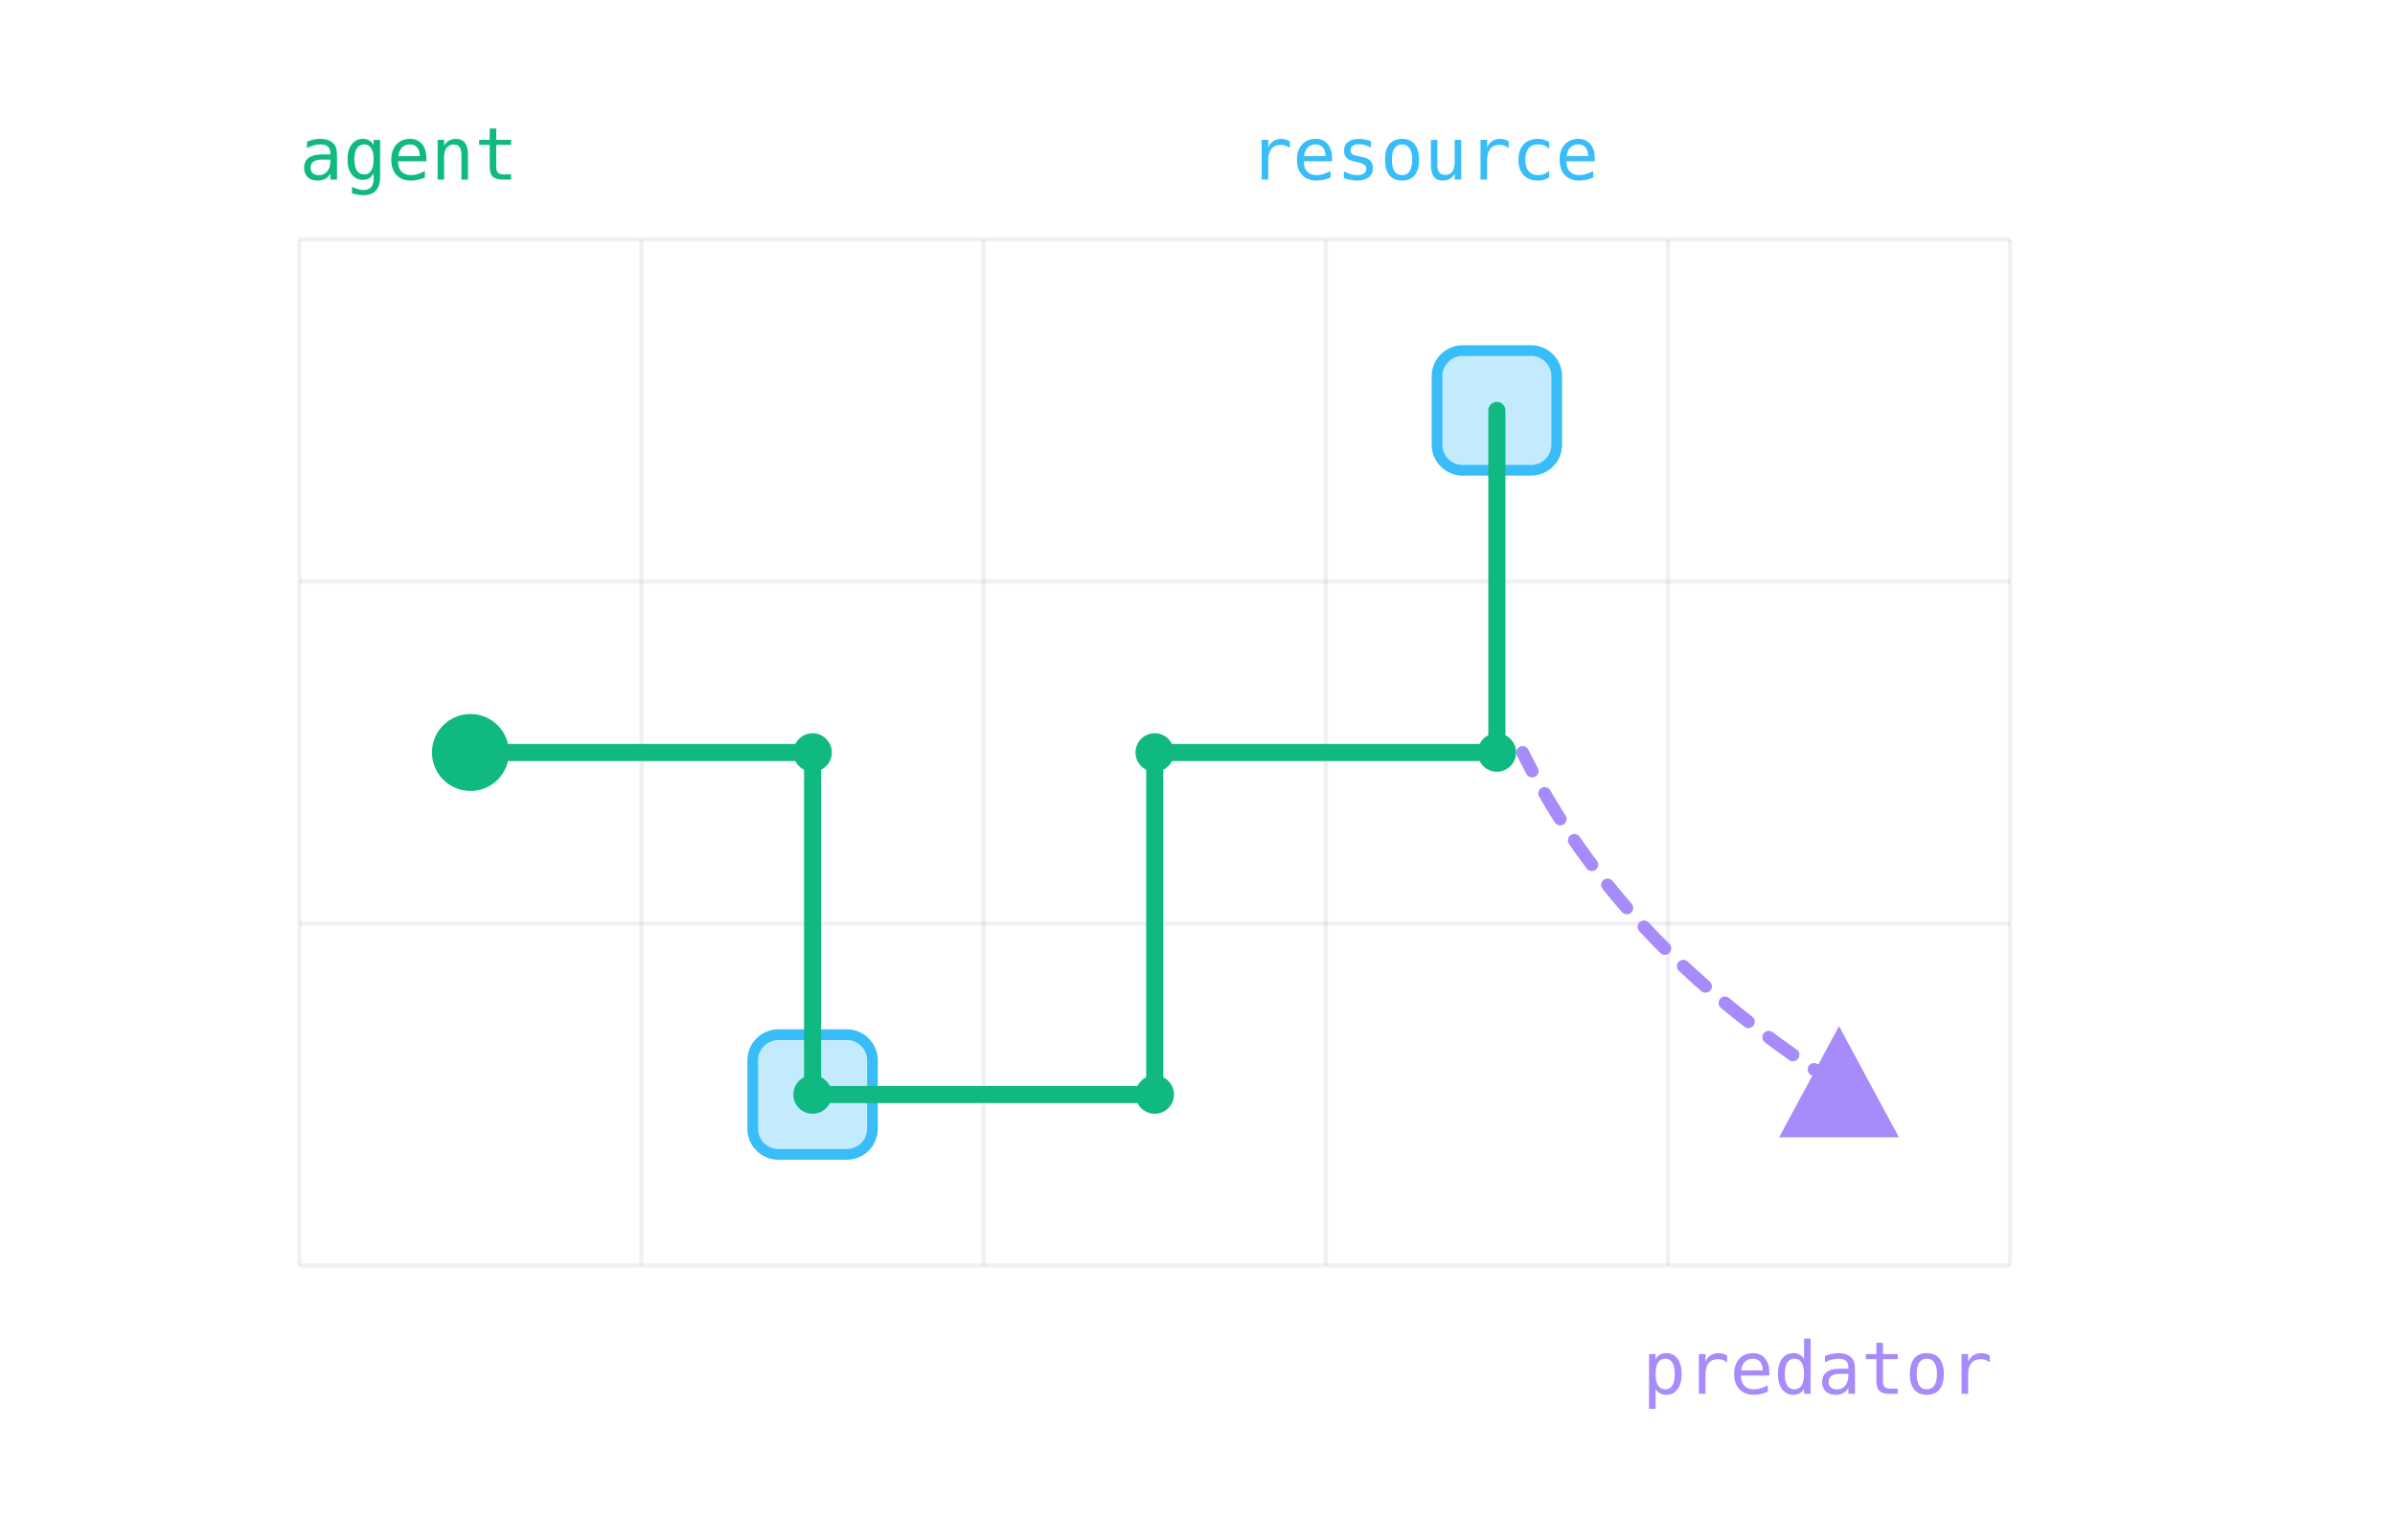
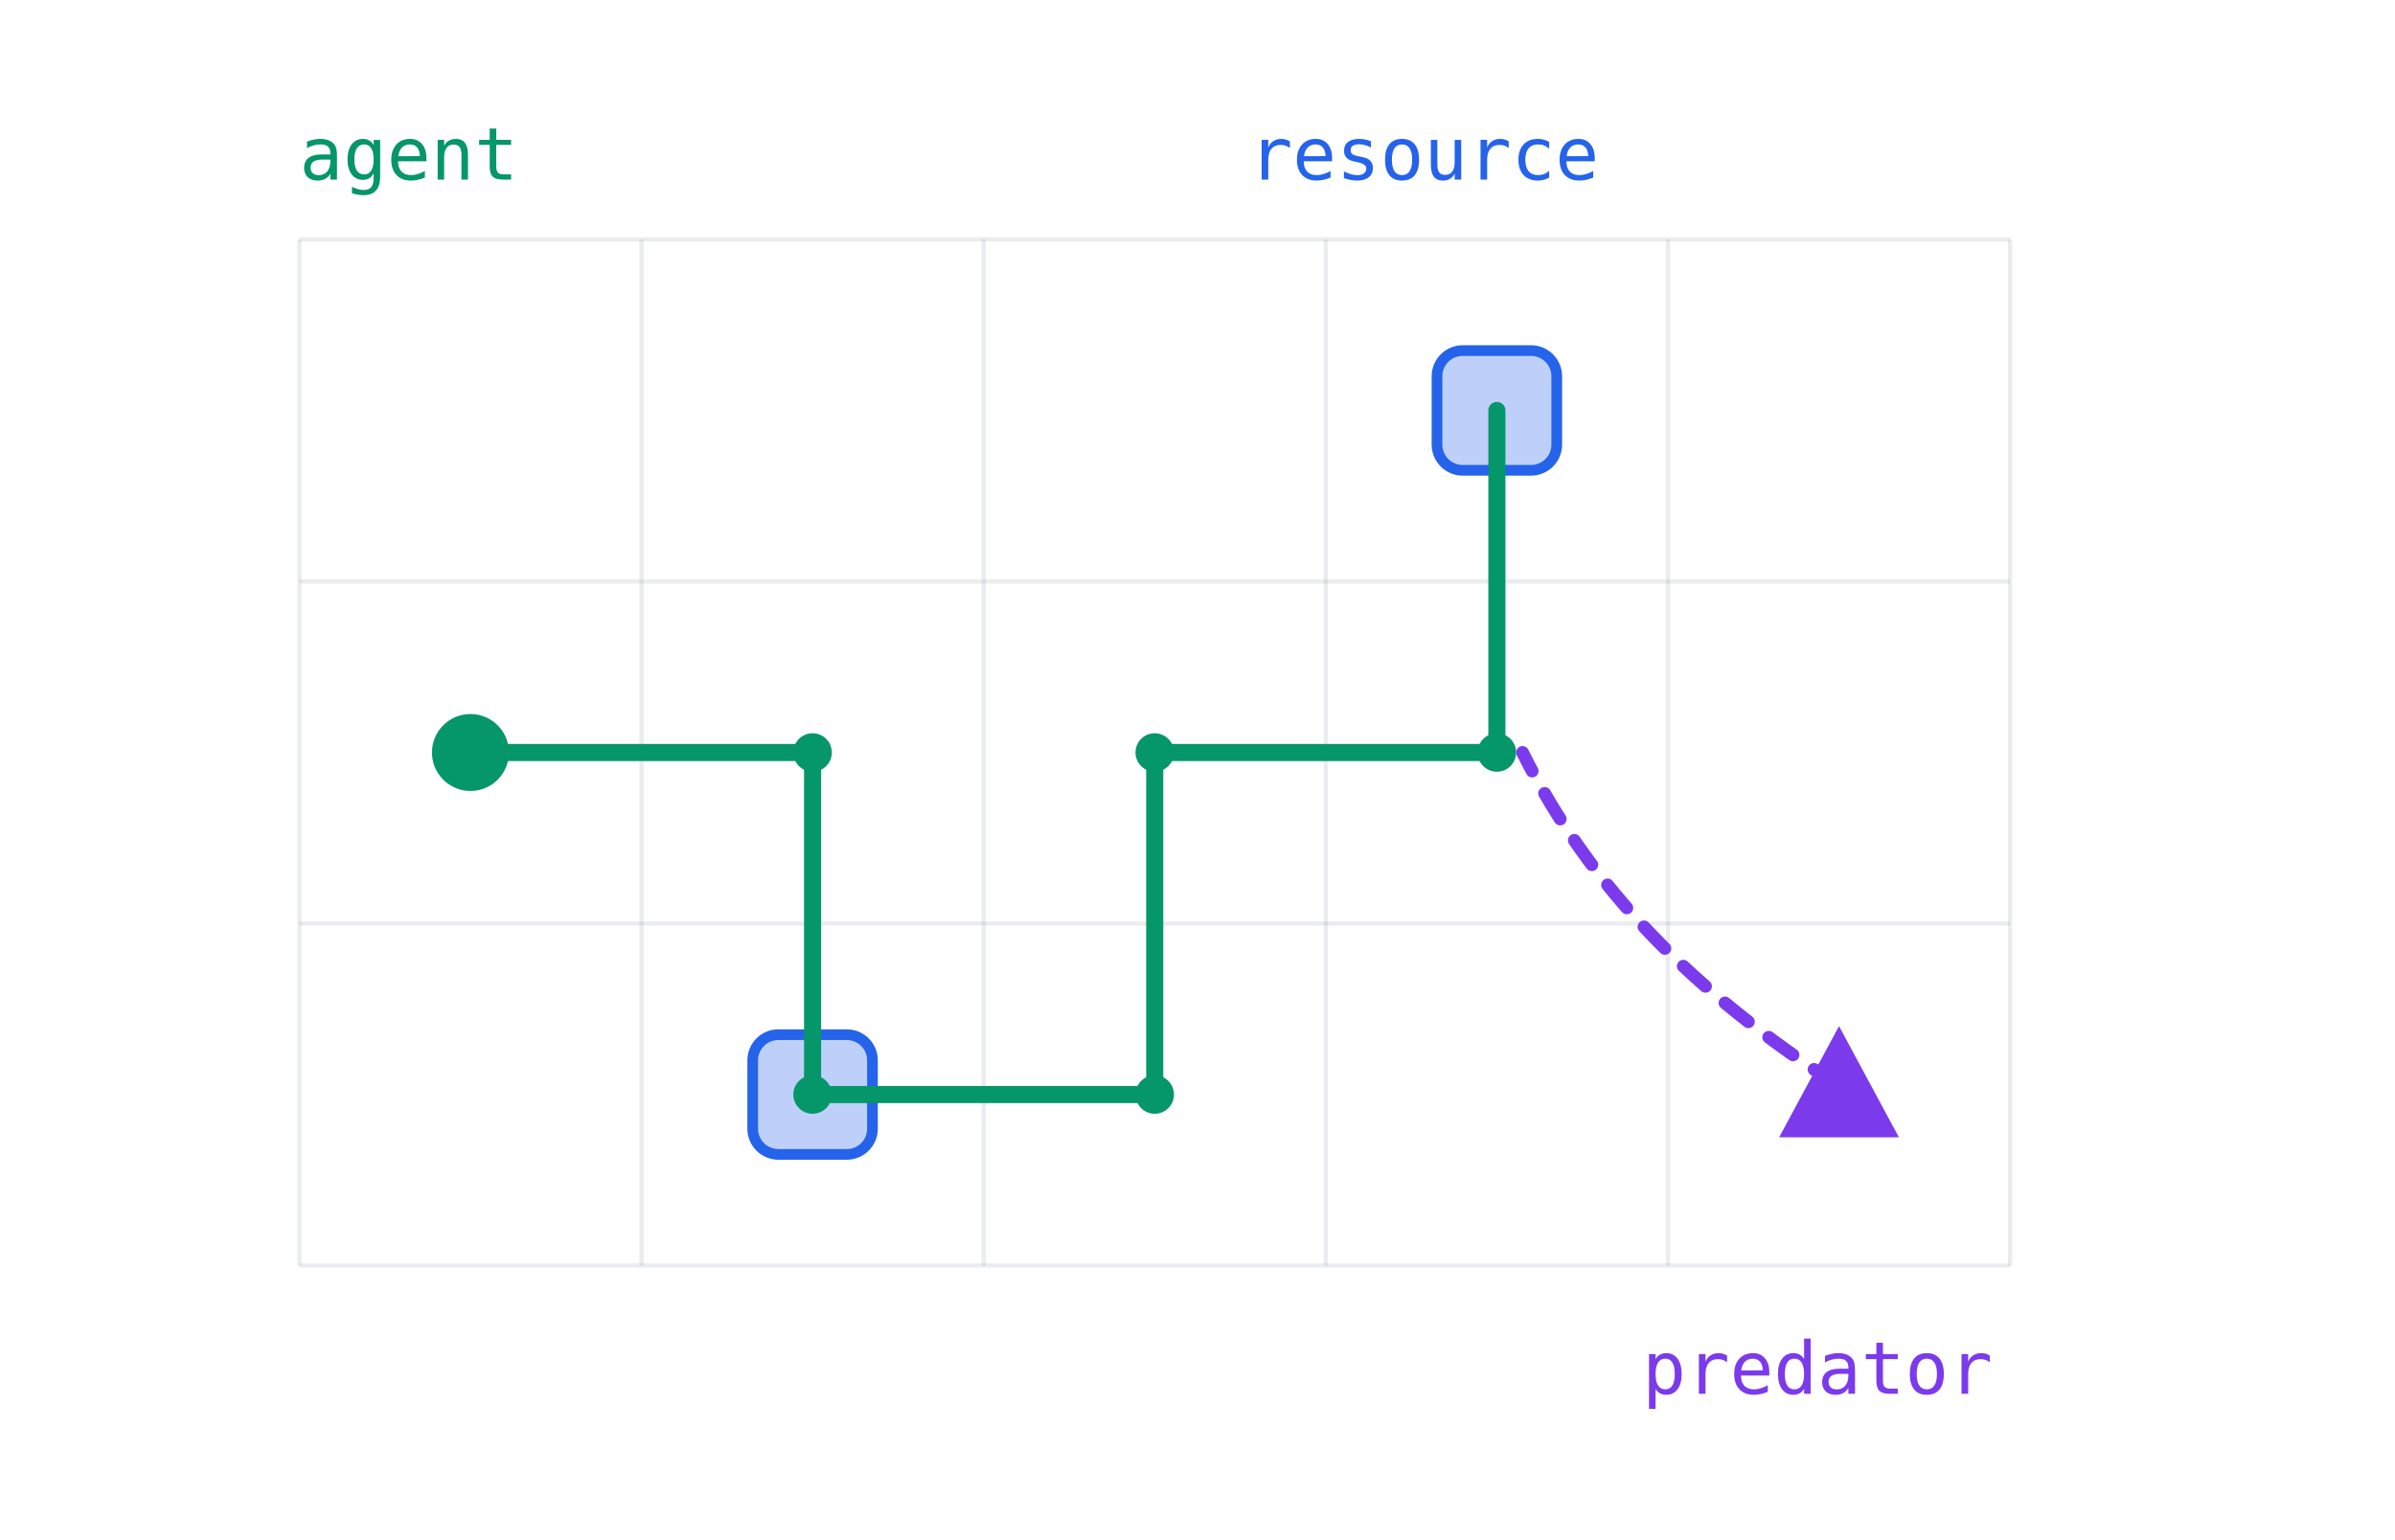
<svg xmlns="http://www.w3.org/2000/svg" viewBox="0 0 560 360" width="560" height="360" role="img" aria-label="A grid world in which an agent path collects a resource while a predator pursues along a dashed line">
-   <g stroke="#8b9bb0" stroke-opacity=".14" stroke-width="1">
+   <g stroke="#64748b" stroke-opacity=".14" stroke-width="1">
    <line x1="70" y1="56" x2="70" y2="296" />
    <line x1="150" y1="56" x2="150" y2="296" />
    <line x1="230" y1="56" x2="230" y2="296" />
    <line x1="310" y1="56" x2="310" y2="296" />
    <line x1="390" y1="56" x2="390" y2="296" />
    <line x1="470" y1="56" x2="470" y2="296" />
    <line x1="70" y1="56" x2="470" y2="56" />
    <line x1="70" y1="136" x2="470" y2="136" />
    <line x1="70" y1="216" x2="470" y2="216" />
    <line x1="70" y1="296" x2="470" y2="296" />
  </g>
-   <rect x="336" y="82" width="28" height="28" rx="6" fill="#38bdf8" fill-opacity=".3" stroke="#38bdf8" stroke-width="2.5" />
-   <rect x="176" y="242" width="28" height="28" rx="6" fill="#38bdf8" fill-opacity=".3" stroke="#38bdf8" stroke-width="2.5" />
-   <path d="M110 176 L190 176 L190 256 L270 256 L270 176 L350 176 L350 96" fill="none" stroke="#10b981" stroke-width="4" stroke-linejoin="round" stroke-linecap="round" />
-   <g fill="#10b981">
+   <rect x="336" y="82" width="28" height="28" rx="6" fill="#2563eb" fill-opacity=".3" stroke="#2563eb" stroke-width="2.5" />
+   <rect x="176" y="242" width="28" height="28" rx="6" fill="#2563eb" fill-opacity=".3" stroke="#2563eb" stroke-width="2.5" />
+   <path d="M110 176 L190 176 L190 256 L270 256 L270 176 L350 176 L350 96" fill="none" stroke="#059669" stroke-width="4" stroke-linejoin="round" stroke-linecap="round" />
+   <g fill="#059669">
    <circle cx="190" cy="176" r="4.5" />
    <circle cx="190" cy="256" r="4.5" />
    <circle cx="270" cy="256" r="4.5" />
    <circle cx="270" cy="176" r="4.5" />
    <circle cx="350" cy="176" r="4.5" />
  </g>
-   <circle cx="110" cy="176" r="9" fill="#10b981" />
-   <path d="M430 254 C 396 232, 372 208, 356 176" fill="none" stroke="#a78bfa" stroke-width="3" stroke-dasharray="7 6" stroke-linecap="round" />
-   <path d="M430 240 l14 26 l-28 0z" fill="#a78bfa" />
+   <circle cx="110" cy="176" r="9" fill="#059669" />
+   <path d="M430 254 C 396 232, 372 208, 356 176" fill="none" stroke="#7c3aed" stroke-width="3" stroke-dasharray="7 6" stroke-linecap="round" />
+   <path d="M430 240 l14 26 l-28 0z" fill="#7c3aed" />
  <g font-family="ui-monospace, SFMono-Regular, Menlo, Consolas, monospace" font-size="17">
-     <text x="70" y="42" fill="#10b981">agent</text>
-     <text x="292" y="42" fill="#38bdf8">resource</text>
-     <text x="384" y="326" fill="#a78bfa">predator</text>
+     <text x="70" y="42" fill="#059669">agent</text>
+     <text x="292" y="42" fill="#2563eb">resource</text>
+     <text x="384" y="326" fill="#7c3aed">predator</text>
  </g>
</svg>
